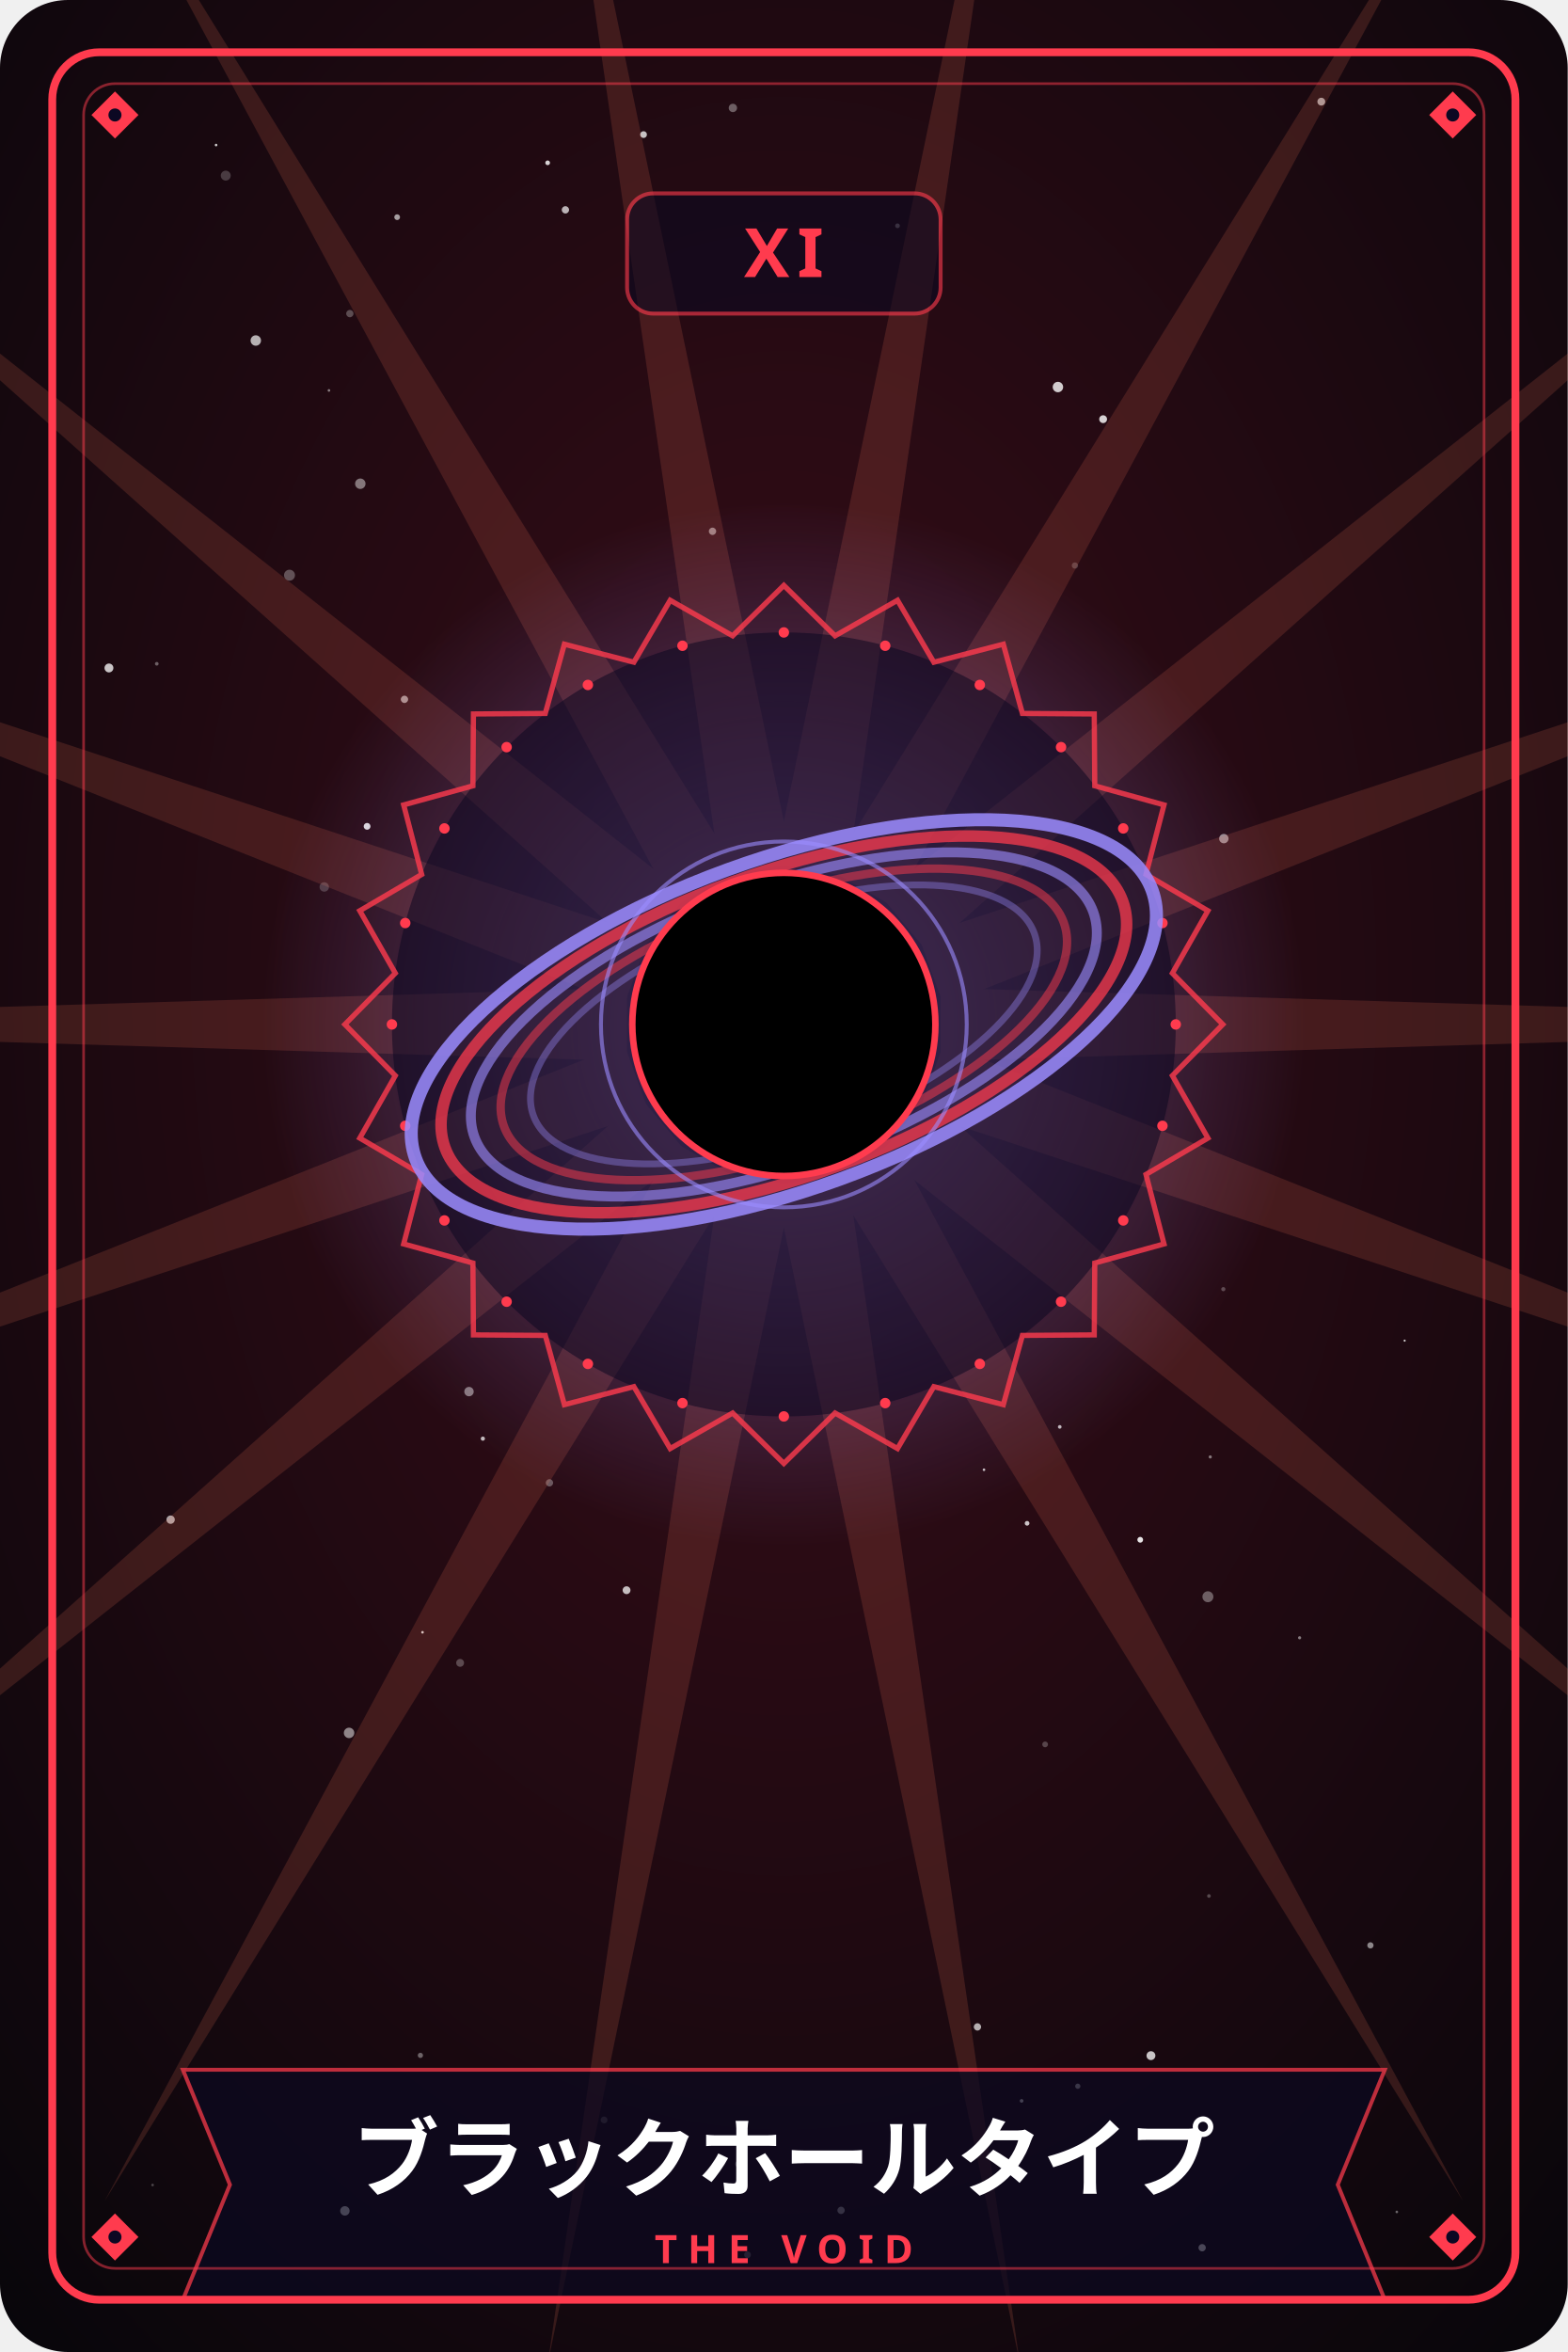
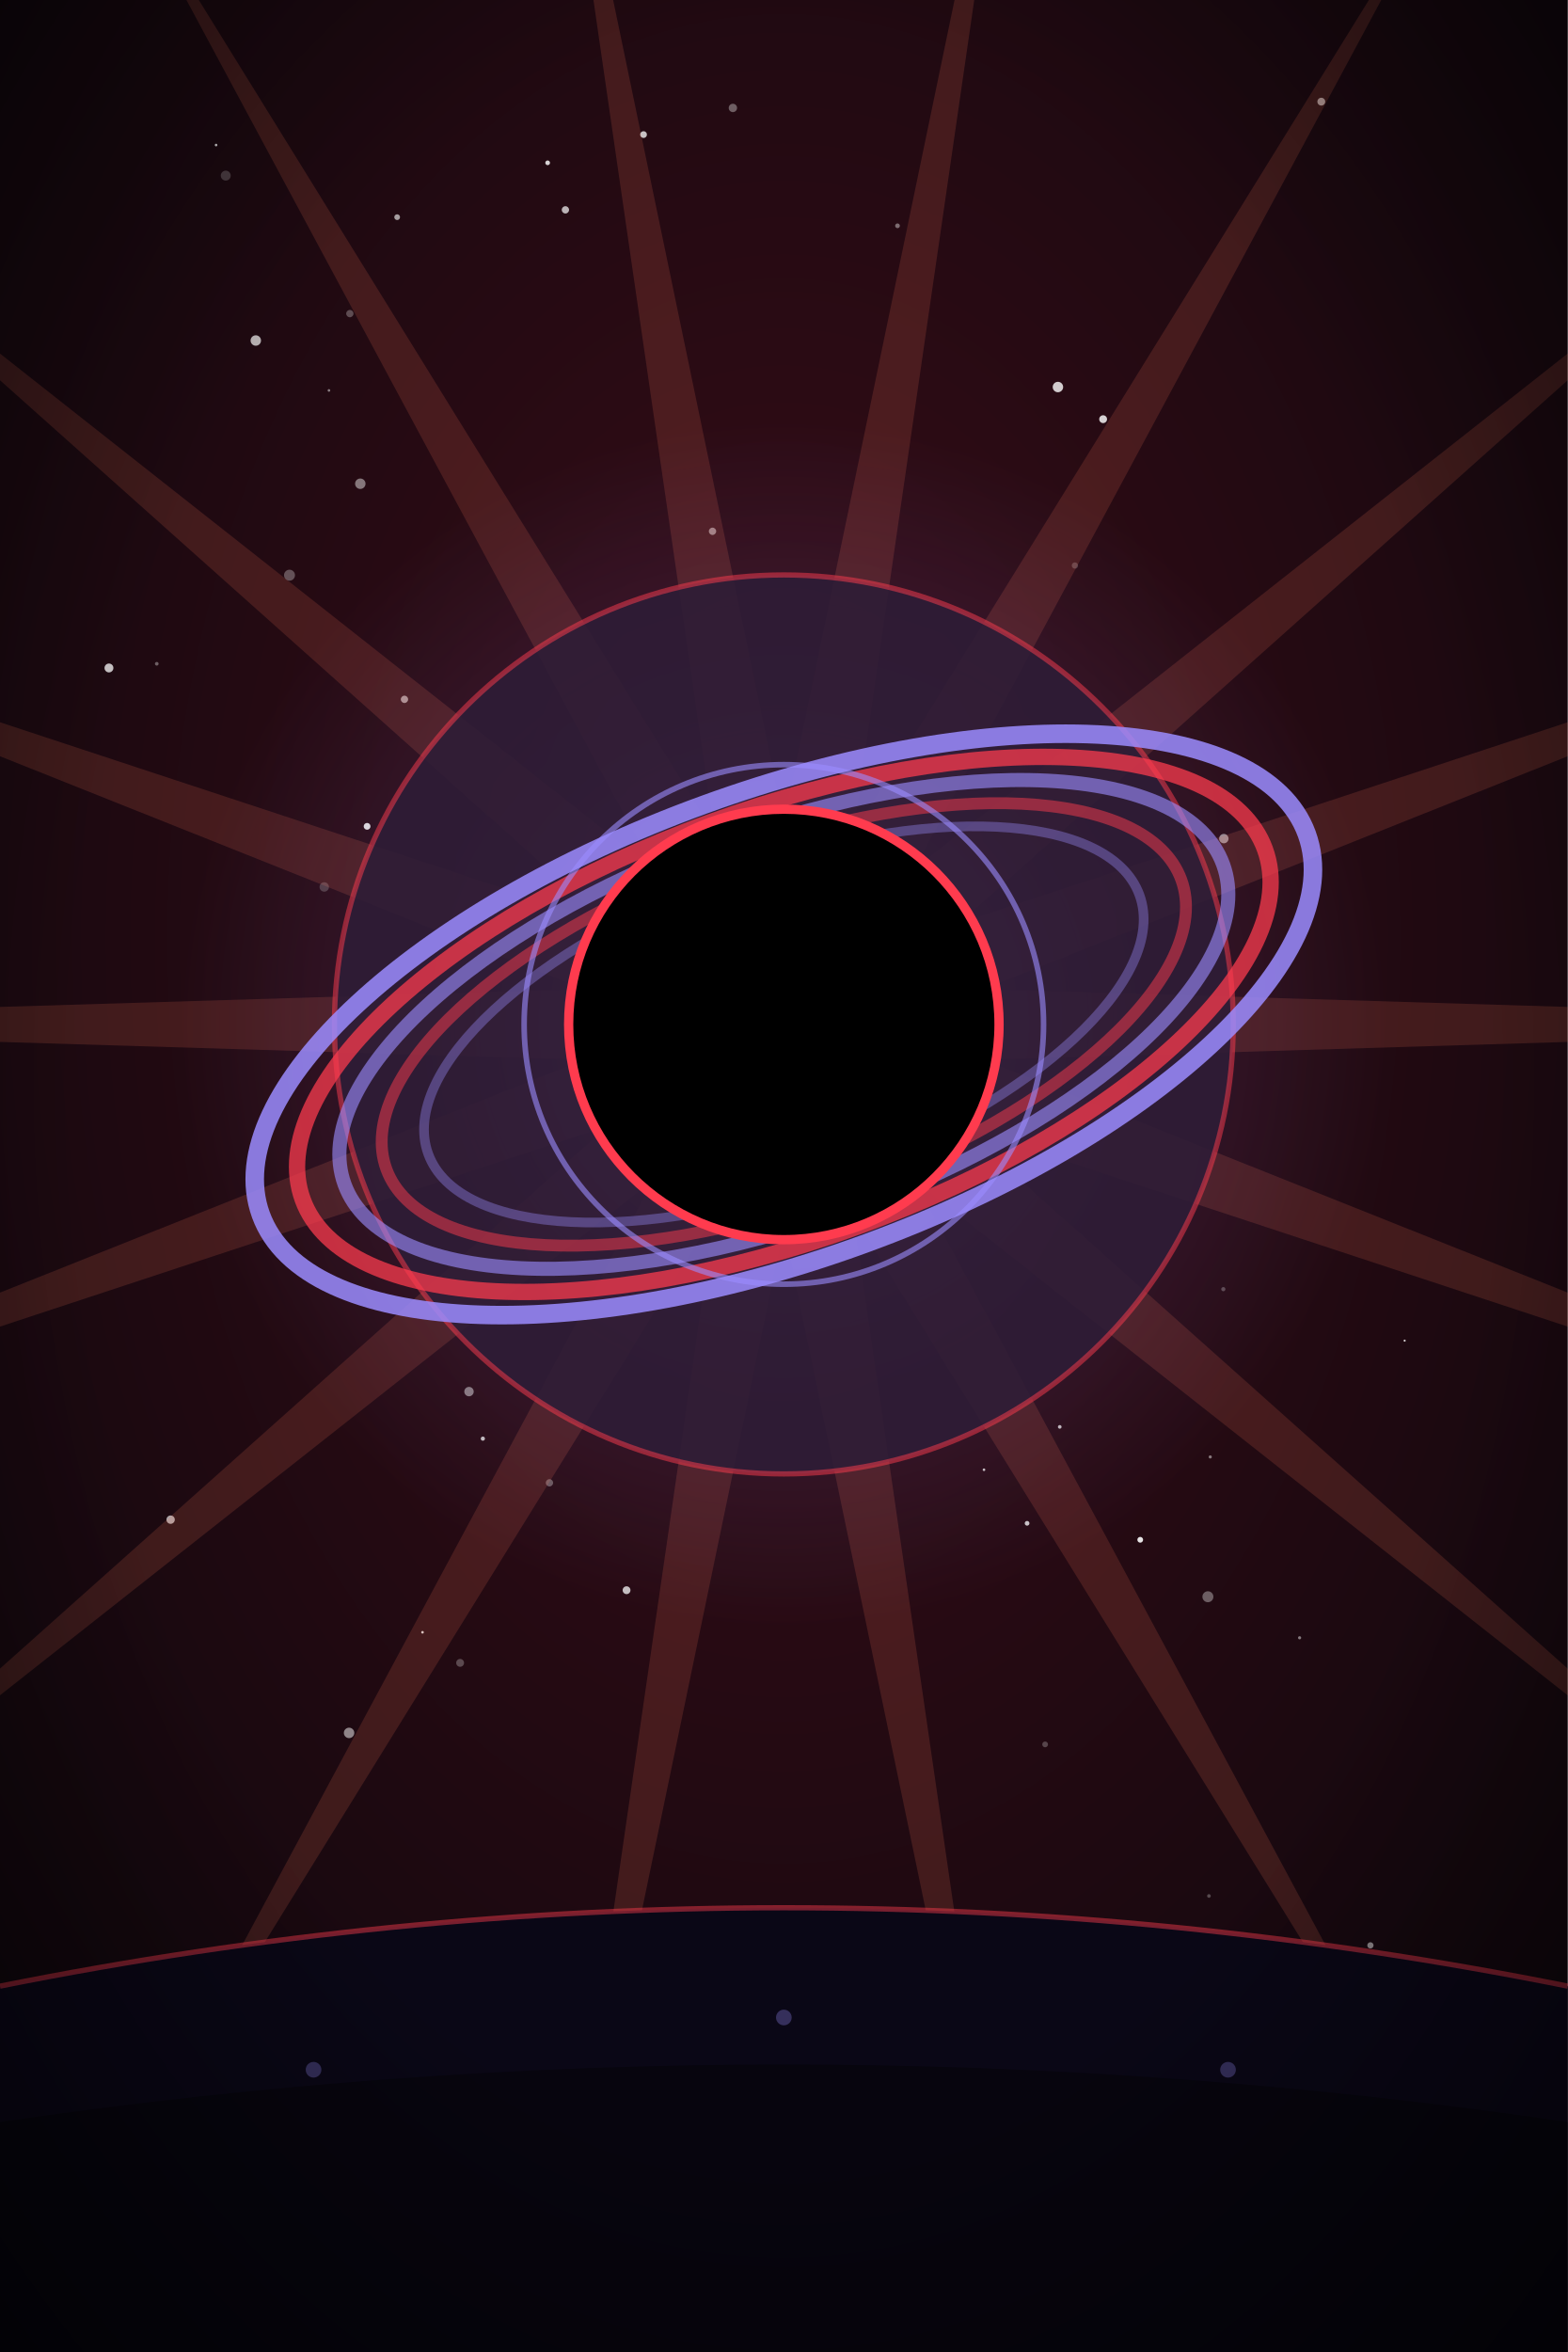
- <svg xmlns="http://www.w3.org/2000/svg" viewBox="0 0 600 900" width="600" height="900" font-family="'Noto Sans JP','Hiragino Sans','Hiragino Kaku Gothic ProN','Yu Gothic',Meiryo,IPAGothic,sans-serif">
+ <svg xmlns="http://www.w3.org/2000/svg" viewBox="0 0 600 900" width="600" height="900">
  <defs>
-     <radialGradient id="bg" cx="50%" cy="42%" r="75%">
+     <radialGradient id="bg" cx="50%" cy="40%" r="78%">
      <stop offset="0%" stop-color="#3a0d18" />
      <stop offset="100%" stop-color="#08060b" />
    </radialGradient>
    <radialGradient id="glow" cx="50%" cy="50%" r="50%">
-       <stop offset="0%" stop-color="#9b8cff" stop-opacity="0.55" />
+       <stop offset="0%" stop-color="#9b8cff" stop-opacity="0.6" />
+       <stop offset="55%" stop-color="#9b8cff" stop-opacity="0.12" />
      <stop offset="100%" stop-color="#9b8cff" stop-opacity="0" />
    </radialGradient>
+     <radialGradient id="vig" cx="50%" cy="46%" r="72%">
+       <stop offset="62%" stop-color="#000" stop-opacity="0" />
+       <stop offset="100%" stop-color="#000" stop-opacity="0.55" />
+     </radialGradient>
  </defs>
-   <rect width="600" height="900" rx="26" fill="url(#bg)" />
+   <rect width="600" height="900" fill="url(#bg)" />
  <g>
    <circle cx="374.1" cy="775.6" r="1.4" fill="#fff" opacity="0.67" />
    <circle cx="133.6" cy="663.1" r="2.0" fill="#fff" opacity="0.50" />
    <circle cx="534.6" cy="846.4" r="0.5" fill="#fff" opacity="0.38" />
    <circle cx="462.7" cy="725.5" r="0.7" fill="#fff" opacity="0.26" />
    <circle cx="97.9" cy="130.3" r="2.0" fill="#fff" opacity="0.68" />
    <circle cx="463.2" cy="557.5" r="0.6" fill="#fff" opacity="0.45" />
    <circle cx="412.5" cy="798.3" r="1.0" fill="#fff" opacity="0.67" />
    <circle cx="286.1" cy="862.8" r="1.3" fill="#fff" opacity="0.35" />
    <circle cx="161.7" cy="624.6" r="0.5" fill="#fff" opacity="0.81" />
    <circle cx="210.3" cy="567.4" r="1.4" fill="#fff" opacity="0.31" />
    <circle cx="132.0" cy="846.0" r="1.8" fill="#fff" opacity="0.85" />
    <circle cx="497.4" cy="626.7" r="0.6" fill="#fff" opacity="0.46" />
    <circle cx="65.3" cy="581.5" r="1.6" fill="#fff" opacity="0.63" />
    <circle cx="321.9" cy="845.8" r="1.4" fill="#fff" opacity="0.59" />
    <circle cx="152.0" cy="83.1" r="1.1" fill="#fff" opacity="0.60" />
    <circle cx="393.1" cy="582.9" r="0.9" fill="#fff" opacity="0.76" />
    <circle cx="246.3" cy="51.5" r="1.3" fill="#fff" opacity="0.75" />
    <circle cx="110.8" cy="220.1" r="2.1" fill="#fff" opacity="0.29" />
    <circle cx="468.2" cy="493.3" r="0.8" fill="#fff" opacity="0.26" />
    <circle cx="376.6" cy="562.4" r="0.5" fill="#fff" opacity="0.74" />
    <circle cx="436.4" cy="589.2" r="1.1" fill="#fff" opacity="0.89" />
    <circle cx="468.4" cy="320.9" r="1.8" fill="#fff" opacity="0.52" />
    <circle cx="140.5" cy="316.2" r="1.3" fill="#fff" opacity="0.85" />
    <circle cx="82.7" cy="55.5" r="0.5" fill="#fff" opacity="0.79" />
    <circle cx="411.4" cy="216.4" r="1.2" fill="#fff" opacity="0.21" />
    <circle cx="160.9" cy="786.5" r="1.0" fill="#fff" opacity="0.37" />
    <circle cx="137.9" cy="185.1" r="2.0" fill="#fff" opacity="0.44" />
    <circle cx="60.0" cy="254.0" r="0.7" fill="#fff" opacity="0.35" />
    <circle cx="405.6" cy="546.0" r="0.7" fill="#fff" opacity="0.71" />
    <circle cx="282.9" cy="828.1" r="1.5" fill="#fff" opacity="0.62" />
    <circle cx="125.9" cy="149.4" r="0.5" fill="#fff" opacity="0.47" />
    <circle cx="524.5" cy="744.4" r="1.2" fill="#fff" opacity="0.51" />
    <circle cx="280.5" cy="41.3" r="1.6" fill="#fff" opacity="0.34" />
    <circle cx="391.0" cy="803.9" r="0.7" fill="#fff" opacity="0.82" />
    <circle cx="343.5" cy="86.4" r="0.9" fill="#fff" opacity="0.40" />
    <circle cx="58.4" cy="836.1" r="0.5" fill="#fff" opacity="0.25" />
    <circle cx="505.7" cy="38.9" r="1.5" fill="#fff" opacity="0.60" />
    <circle cx="422.2" cy="160.4" r="1.5" fill="#fff" opacity="0.81" />
    <circle cx="124.1" cy="339.4" r="1.8" fill="#fff" opacity="0.20" />
    <circle cx="537.6" cy="513.0" r="0.4" fill="#fff" opacity="0.79" />
    <circle cx="86.4" cy="67.2" r="1.9" fill="#fff" opacity="0.21" />
    <circle cx="239.8" cy="608.5" r="1.5" fill="#fff" opacity="0.73" />
    <circle cx="460.1" cy="860.1" r="1.4" fill="#fff" opacity="0.90" />
    <circle cx="133.9" cy="120.0" r="1.4" fill="#fff" opacity="0.27" />
    <circle cx="272.7" cy="203.3" r="1.4" fill="#fff" opacity="0.49" />
    <circle cx="154.8" cy="267.6" r="1.4" fill="#fff" opacity="0.57" />
    <circle cx="404.9" cy="148.1" r="2.0" fill="#fff" opacity="0.79" />
    <circle cx="41.7" cy="255.6" r="1.7" fill="#fff" opacity="0.76" />
    <circle cx="179.5" cy="532.5" r="1.8" fill="#fff" opacity="0.45" />
    <circle cx="400.0" cy="667.5" r="1.1" fill="#fff" opacity="0.24" />
    <circle cx="440.5" cy="786.6" r="1.7" fill="#fff" opacity="0.76" />
    <circle cx="216.4" cy="80.3" r="1.4" fill="#fff" opacity="0.69" />
    <circle cx="231.2" cy="811.2" r="1.3" fill="#fff" opacity="0.26" />
    <circle cx="209.6" cy="62.3" r="0.9" fill="#fff" opacity="0.82" />
    <circle cx="462.3" cy="611.0" r="2.1" fill="#fff" opacity="0.34" />
    <circle cx="176.1" cy="636.3" r="1.5" fill="#fff" opacity="0.26" />
    <circle cx="184.8" cy="550.5" r="0.8" fill="#fff" opacity="0.72" />
  </g>
  <g opacity="0.16">
    <path d="M360 406 L820 392 L360 378 Z" fill="#ff7a5c" />
    <path d="M351.593 425.677 L788.64 569.85 L361.17 399.366 Z" fill="#ff7a5c" />
    <path d="M336.964 441.292 L698.343 726.25 L354.962 419.843 Z" fill="#ff7a5c" />
    <path d="M317.876 450.962 L560 842.333 L342.124 436.962 Z" fill="#ff7a5c" />
    <path d="M296.632 453.52 L390.297 904.1 L324.206 448.657 Z" fill="#ff7a5c" />
    <path d="M275.794 448.657 L209.703 904.1 L303.368 453.52 Z" fill="#ff7a5c" />
    <path d="M257.876 436.962 L40 842.333 L282.124 450.962 Z" fill="#ff7a5c" />
    <path d="M245.038 419.843 L-98.343 726.25 L263.036 441.292 Z" fill="#ff7a5c" />
    <path d="M238.83 399.366 L-188.64 569.85 L248.407 425.677 Z" fill="#ff7a5c" />
    <path d="M240 378 L-220 392 L240 406 Z" fill="#ff7a5c" />
    <path d="M248.407 358.323 L-188.64 214.15 L238.83 384.634 Z" fill="#ff7a5c" />
    <path d="M263.036 342.708 L-98.343 57.75 L245.038 364.157 Z" fill="#ff7a5c" />
    <path d="M282.124 333.038 L40 -58.333 L257.876 347.038 Z" fill="#ff7a5c" />
    <path d="M303.368 330.48 L209.703 -120.1 L275.794 335.343 Z" fill="#ff7a5c" />
    <path d="M324.206 335.343 L390.297 -120.1 L296.632 330.48 Z" fill="#ff7a5c" />
    <path d="M342.124 347.038 L560 -58.333 L317.876 333.038 Z" fill="#ff7a5c" />
    <path d="M354.962 364.157 L698.343 57.75 L336.964 342.708 Z" fill="#ff7a5c" />
    <path d="M361.17 384.634 L788.64 214.15 L351.593 358.323 Z" fill="#ff7a5c" />
  </g>
-   <circle cx="300" cy="392" r="200" fill="url(#glow)" />
-   <circle cx="300" cy="392" r="150" fill="#0b0820" opacity="0.55" />
-   <polygon points="300.0,224.0 319.6,243.3 343.5,229.7 357.4,253.4 384.0,246.5 391.3,273.0 418.8,273.2 419.0,300.7 445.5,308.0 438.6,334.6 462.3,348.5 448.7,372.4 468.0,392.0 448.7,411.6 462.3,435.5 438.6,449.4 445.5,476.0 419.0,483.3 418.8,510.8 391.3,511.0 384.0,537.5 357.4,530.6 343.5,554.3 319.6,540.7 300.0,560.0 280.4,540.7 256.5,554.3 242.6,530.6 216.0,537.5 208.7,511.0 181.2,510.8 181.0,483.3 154.5,476.0 161.4,449.4 137.7,435.5 151.3,411.6 132.0,392.0 151.3,372.4 137.7,348.5 161.4,334.6 154.5,308.0 181.0,300.7 181.2,273.2 208.7,273.0 216.0,246.5 242.6,253.4 256.5,229.7 280.4,243.3" fill="none" stroke="#ff3b4e" stroke-width="2" opacity="0.8" />
-   <circle cx="450.0" cy="392.0" r="2" fill="#ff3b4e" />
-   <circle cx="444.9" cy="430.8" r="2" fill="#ff3b4e" />
-   <circle cx="429.9" cy="467.0" r="2" fill="#ff3b4e" />
-   <circle cx="406.1" cy="498.1" r="2" fill="#ff3b4e" />
-   <circle cx="375.0" cy="521.9" r="2" fill="#ff3b4e" />
-   <circle cx="338.8" cy="536.9" r="2" fill="#ff3b4e" />
-   <circle cx="300.0" cy="542.0" r="2" fill="#ff3b4e" />
-   <circle cx="261.2" cy="536.9" r="2" fill="#ff3b4e" />
-   <circle cx="225.0" cy="521.9" r="2" fill="#ff3b4e" />
-   <circle cx="193.9" cy="498.1" r="2" fill="#ff3b4e" />
-   <circle cx="170.1" cy="467.0" r="2" fill="#ff3b4e" />
-   <circle cx="155.1" cy="430.8" r="2" fill="#ff3b4e" />
-   <circle cx="150.0" cy="392.0" r="2" fill="#ff3b4e" />
-   <circle cx="155.1" cy="353.2" r="2" fill="#ff3b4e" />
-   <circle cx="170.1" cy="317.0" r="2" fill="#ff3b4e" />
-   <circle cx="193.9" cy="285.9" r="2" fill="#ff3b4e" />
-   <circle cx="225.0" cy="262.1" r="2" fill="#ff3b4e" />
-   <circle cx="261.2" cy="247.1" r="2" fill="#ff3b4e" />
-   <circle cx="300.0" cy="242.0" r="2" fill="#ff3b4e" />
-   <circle cx="338.8" cy="247.1" r="2" fill="#ff3b4e" />
-   <circle cx="375.0" cy="262.1" r="2" fill="#ff3b4e" />
-   <circle cx="406.1" cy="285.9" r="2" fill="#ff3b4e" />
-   <circle cx="429.9" cy="317.0" r="2" fill="#ff3b4e" />
-   <circle cx="444.9" cy="353.2" r="2" fill="#ff3b4e" />
-   <g transform="rotate(-20 300 392)">
-     <ellipse cx="300" cy="392" rx="150" ry="63" fill="none" stroke="#9b8cff" stroke-width="5.0" opacity="0.85" />
-     <ellipse cx="300" cy="392" rx="138" ry="58" fill="none" stroke="#ff3b4e" stroke-width="4.4" opacity="0.73" />
-     <ellipse cx="300" cy="392" rx="126" ry="53" fill="none" stroke="#9b8cff" stroke-width="3.8" opacity="0.61" />
-     <ellipse cx="300" cy="392" rx="114" ry="48" fill="none" stroke="#ff3b4e" stroke-width="3.2" opacity="0.49" />
-     <ellipse cx="300" cy="392" rx="102" ry="43" fill="none" stroke="#9b8cff" stroke-width="2.6" opacity="0.37" />
+   <circle cx="300" cy="392" r="230" fill="url(#glow)" />
+   <g opacity="0.9">
+     <circle cx="300" cy="392" r="172" fill="#1a0710" />
+     <circle cx="300" cy="392" r="172" fill="#9b8cff" opacity="0.16" />
+     <circle cx="300" cy="392" r="172" fill="none" stroke="#ff3b4e" stroke-width="2" opacity="0.55" />
  </g>
-   <circle cx="300" cy="392" r="58" fill="#000" />
-   <circle cx="300" cy="392" r="58" fill="none" stroke="#ff3b4e" stroke-width="2.5" />
-   <circle cx="300" cy="392" r="70" fill="none" stroke="#9b8cff" stroke-width="1.5" opacity="0.6" />
-   <g>
-     <rect x="240" y="74" width="120" height="46" rx="10" fill="#0b0820" opacity="0.6" stroke="#ff3b4e" stroke-width="1.5" />
-     <text x="300" y="106" text-anchor="middle" font-size="26" letter-spacing="3" fill="#ff3b4e" font-weight="700">XI</text>
+   <path d="M0 760 Q 300 700 600 760 L600 900 L0 900 Z" fill="#0a0716" />
+   <path d="M0 760 Q 300 700 600 760" fill="none" stroke="#ff3b4e" stroke-width="2" opacity="0.45" />
+   <path d="M0 812 Q 300 768 600 812 L600 900 L0 900 Z" fill="#000" opacity="0.35" />
+   <g fill="#9b8cff" opacity="0.3">
+     <circle cx="120" cy="792" r="3" />
+     <circle cx="300" cy="772" r="3" />
+     <circle cx="470" cy="792" r="3" />
  </g>
-   <g>
-     <path d="M70 792 L530 792 L512 836 L530 880 L70 880 L88 836 Z" fill="#0b0820" opacity="0.72" stroke="#ff3b4e" stroke-width="1.5" />
-     <text x="300" y="838" text-anchor="middle" font-size="33" font-weight="900" fill="#fff">ブラックホールタイプ</text>
-     <text x="300" y="866" text-anchor="middle" font-size="15" letter-spacing="4" fill="#ff3b4e" font-weight="700">THE VOID</text>
+   <g transform="translate(300 392) scale(1.42) translate(-300 -392)">
+     <g transform="rotate(-20 300 392)">
+       <ellipse cx="300" cy="392" rx="150" ry="63" fill="none" stroke="#9b8cff" stroke-width="5.0" opacity="0.85" />
+       <ellipse cx="300" cy="392" rx="138" ry="58" fill="none" stroke="#ff3b4e" stroke-width="4.4" opacity="0.73" />
+       <ellipse cx="300" cy="392" rx="126" ry="53" fill="none" stroke="#9b8cff" stroke-width="3.8" opacity="0.61" />
+       <ellipse cx="300" cy="392" rx="114" ry="48" fill="none" stroke="#ff3b4e" stroke-width="3.2" opacity="0.49" />
+       <ellipse cx="300" cy="392" rx="102" ry="43" fill="none" stroke="#9b8cff" stroke-width="2.6" opacity="0.37" />
+     </g>
+     <circle cx="300" cy="392" r="58" fill="#000" />
+     <circle cx="300" cy="392" r="58" fill="none" stroke="#ff3b4e" stroke-width="2.5" />
+     <circle cx="300" cy="392" r="70" fill="none" stroke="#9b8cff" stroke-width="1.5" opacity="0.6" />
  </g>
-   <rect x="20" y="20" width="560" height="860" rx="18" fill="none" stroke="#ff3b4e" stroke-width="3" />
-   <rect x="32" y="32" width="536" height="836" rx="12" fill="none" stroke="#ff3b4e" stroke-width="1" opacity="0.5" />
-   <g transform="translate(44 44)" fill="#ff3b4e">
-     <polygon points="0,-9 9,0 0,9 -9,0" />
-     <circle cx="0" cy="0" r="2.5" fill="#0c0823" />
-   </g>
-   <g transform="translate(556 44)" fill="#ff3b4e">
-     <polygon points="0,-9 9,0 0,9 -9,0" />
-     <circle cx="0" cy="0" r="2.5" fill="#0c0823" />
-   </g>
-   <g transform="translate(44 856)" fill="#ff3b4e">
-     <polygon points="0,-9 9,0 0,9 -9,0" />
-     <circle cx="0" cy="0" r="2.5" fill="#0c0823" />
-   </g>
-   <g transform="translate(556 856)" fill="#ff3b4e">
-     <polygon points="0,-9 9,0 0,9 -9,0" />
-     <circle cx="0" cy="0" r="2.5" fill="#0c0823" />
-   </g>
+   <rect width="600" height="900" fill="url(#vig)" />
</svg>
